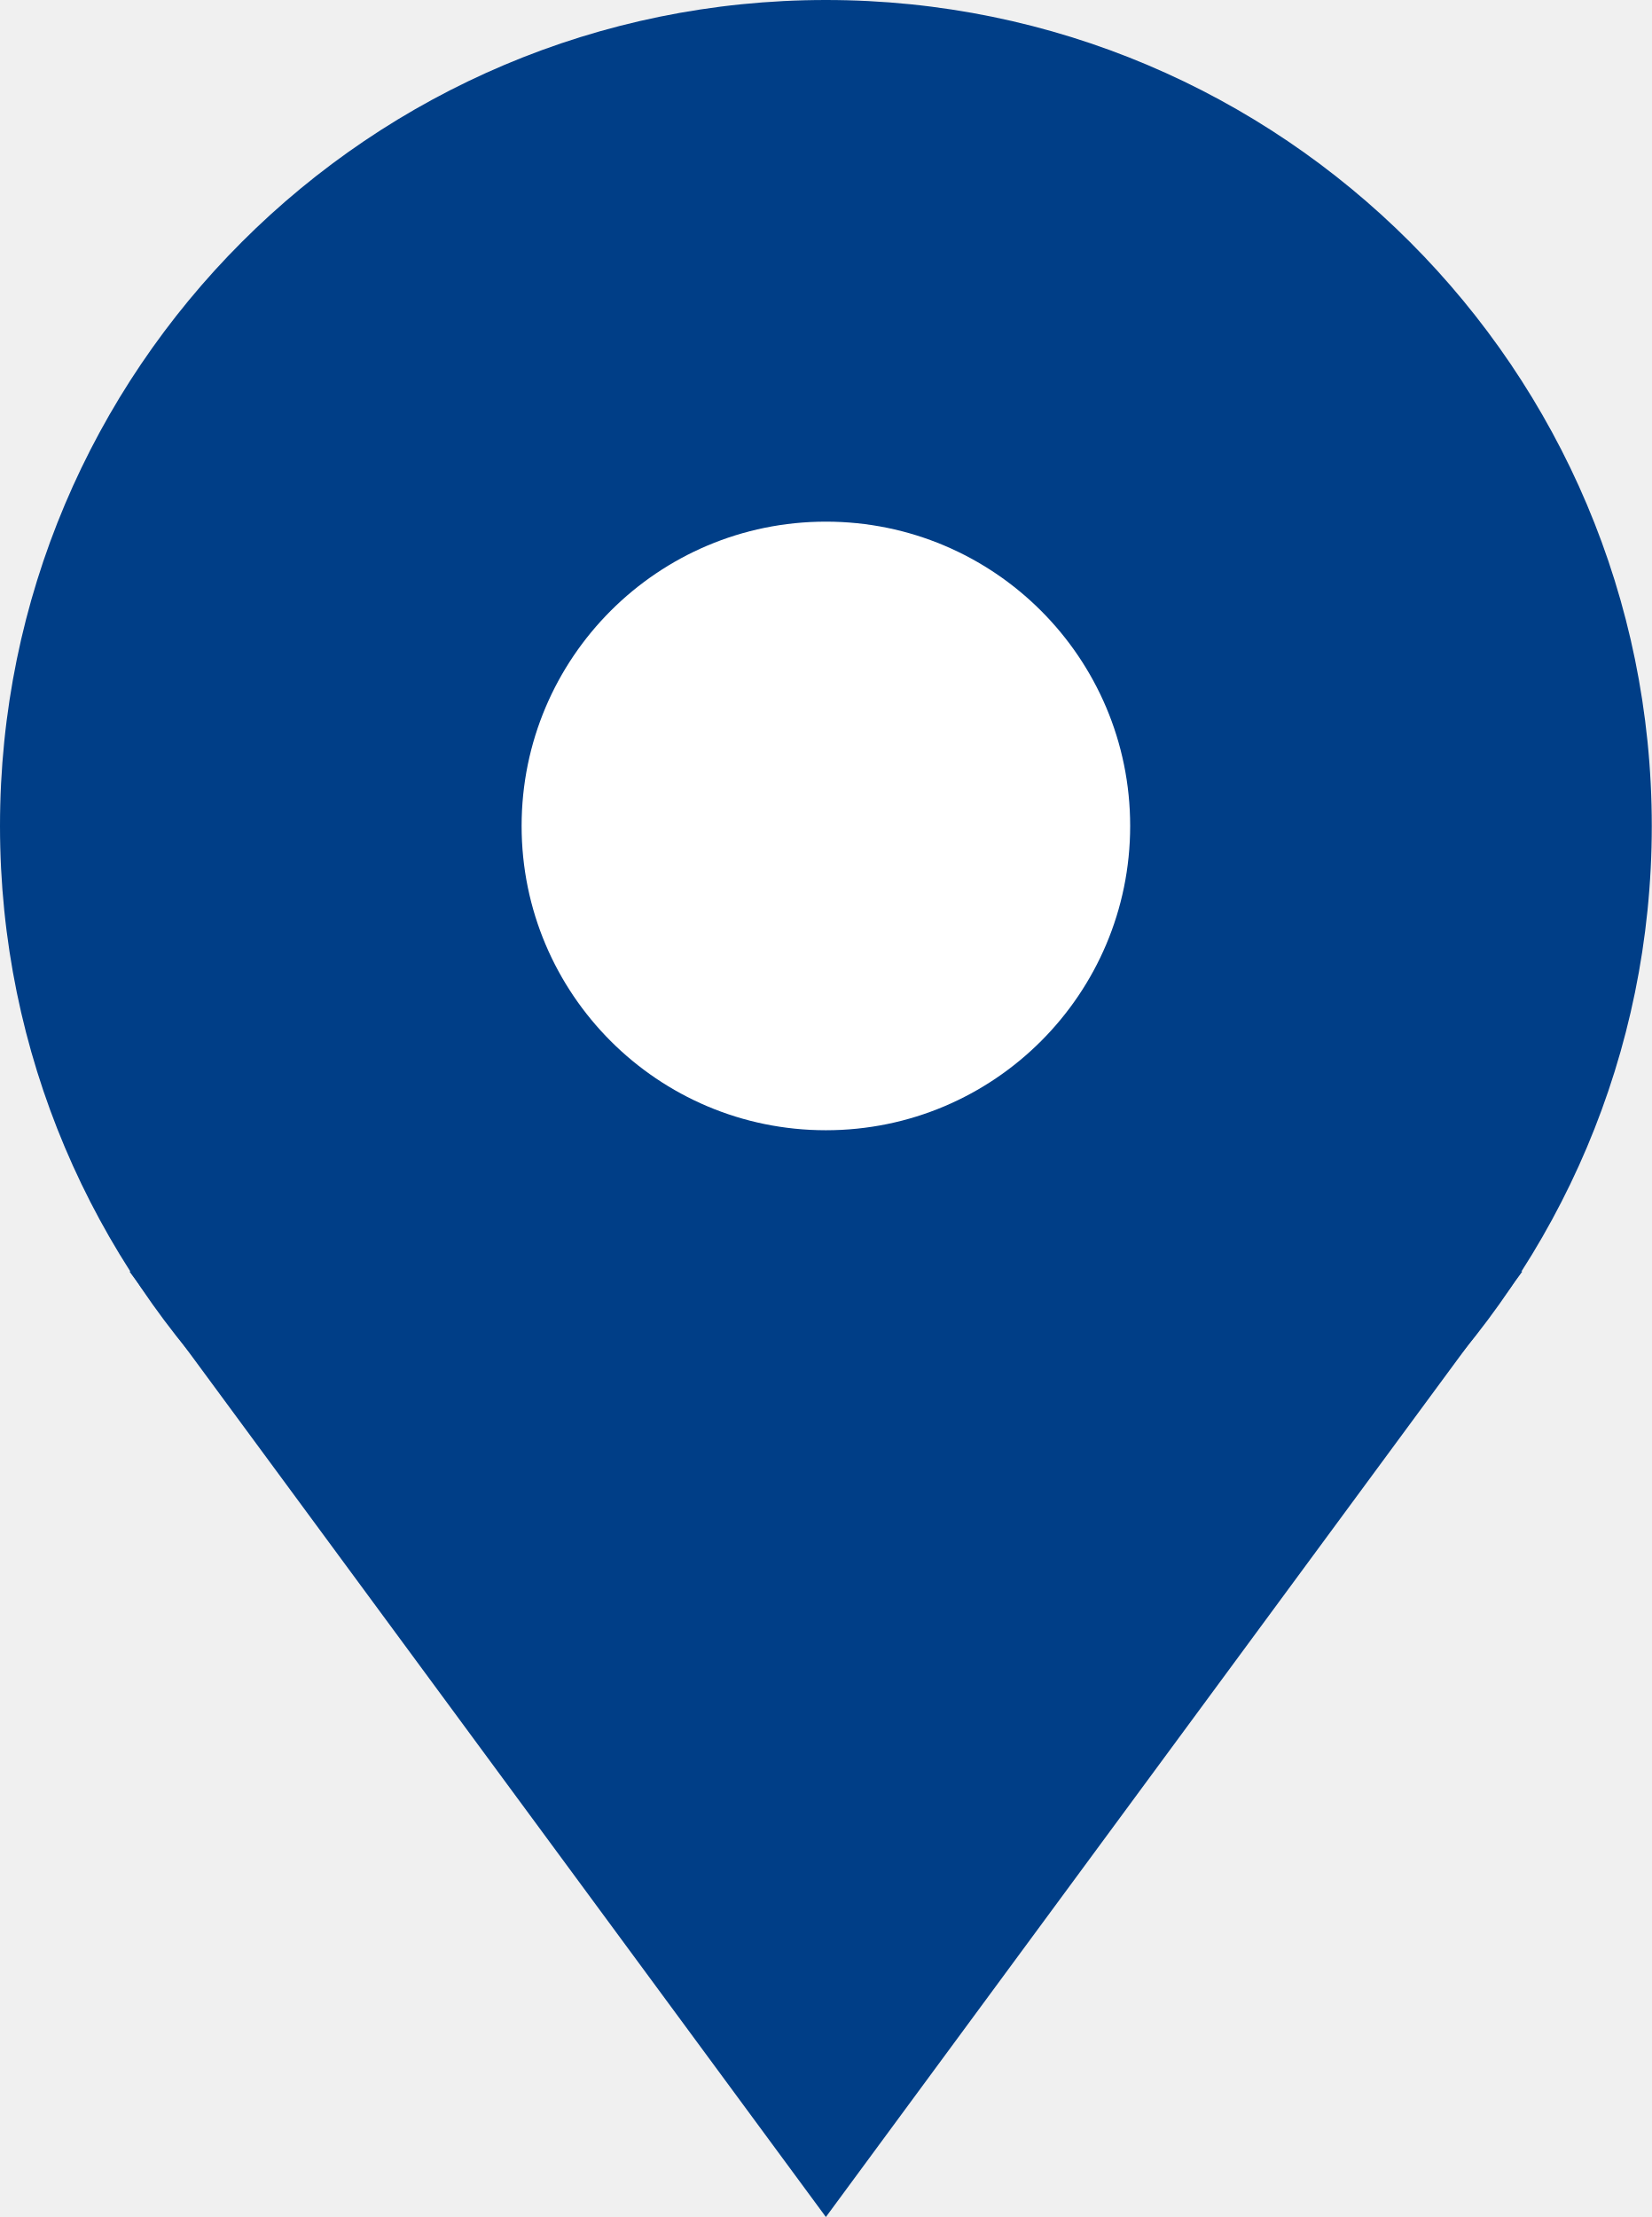
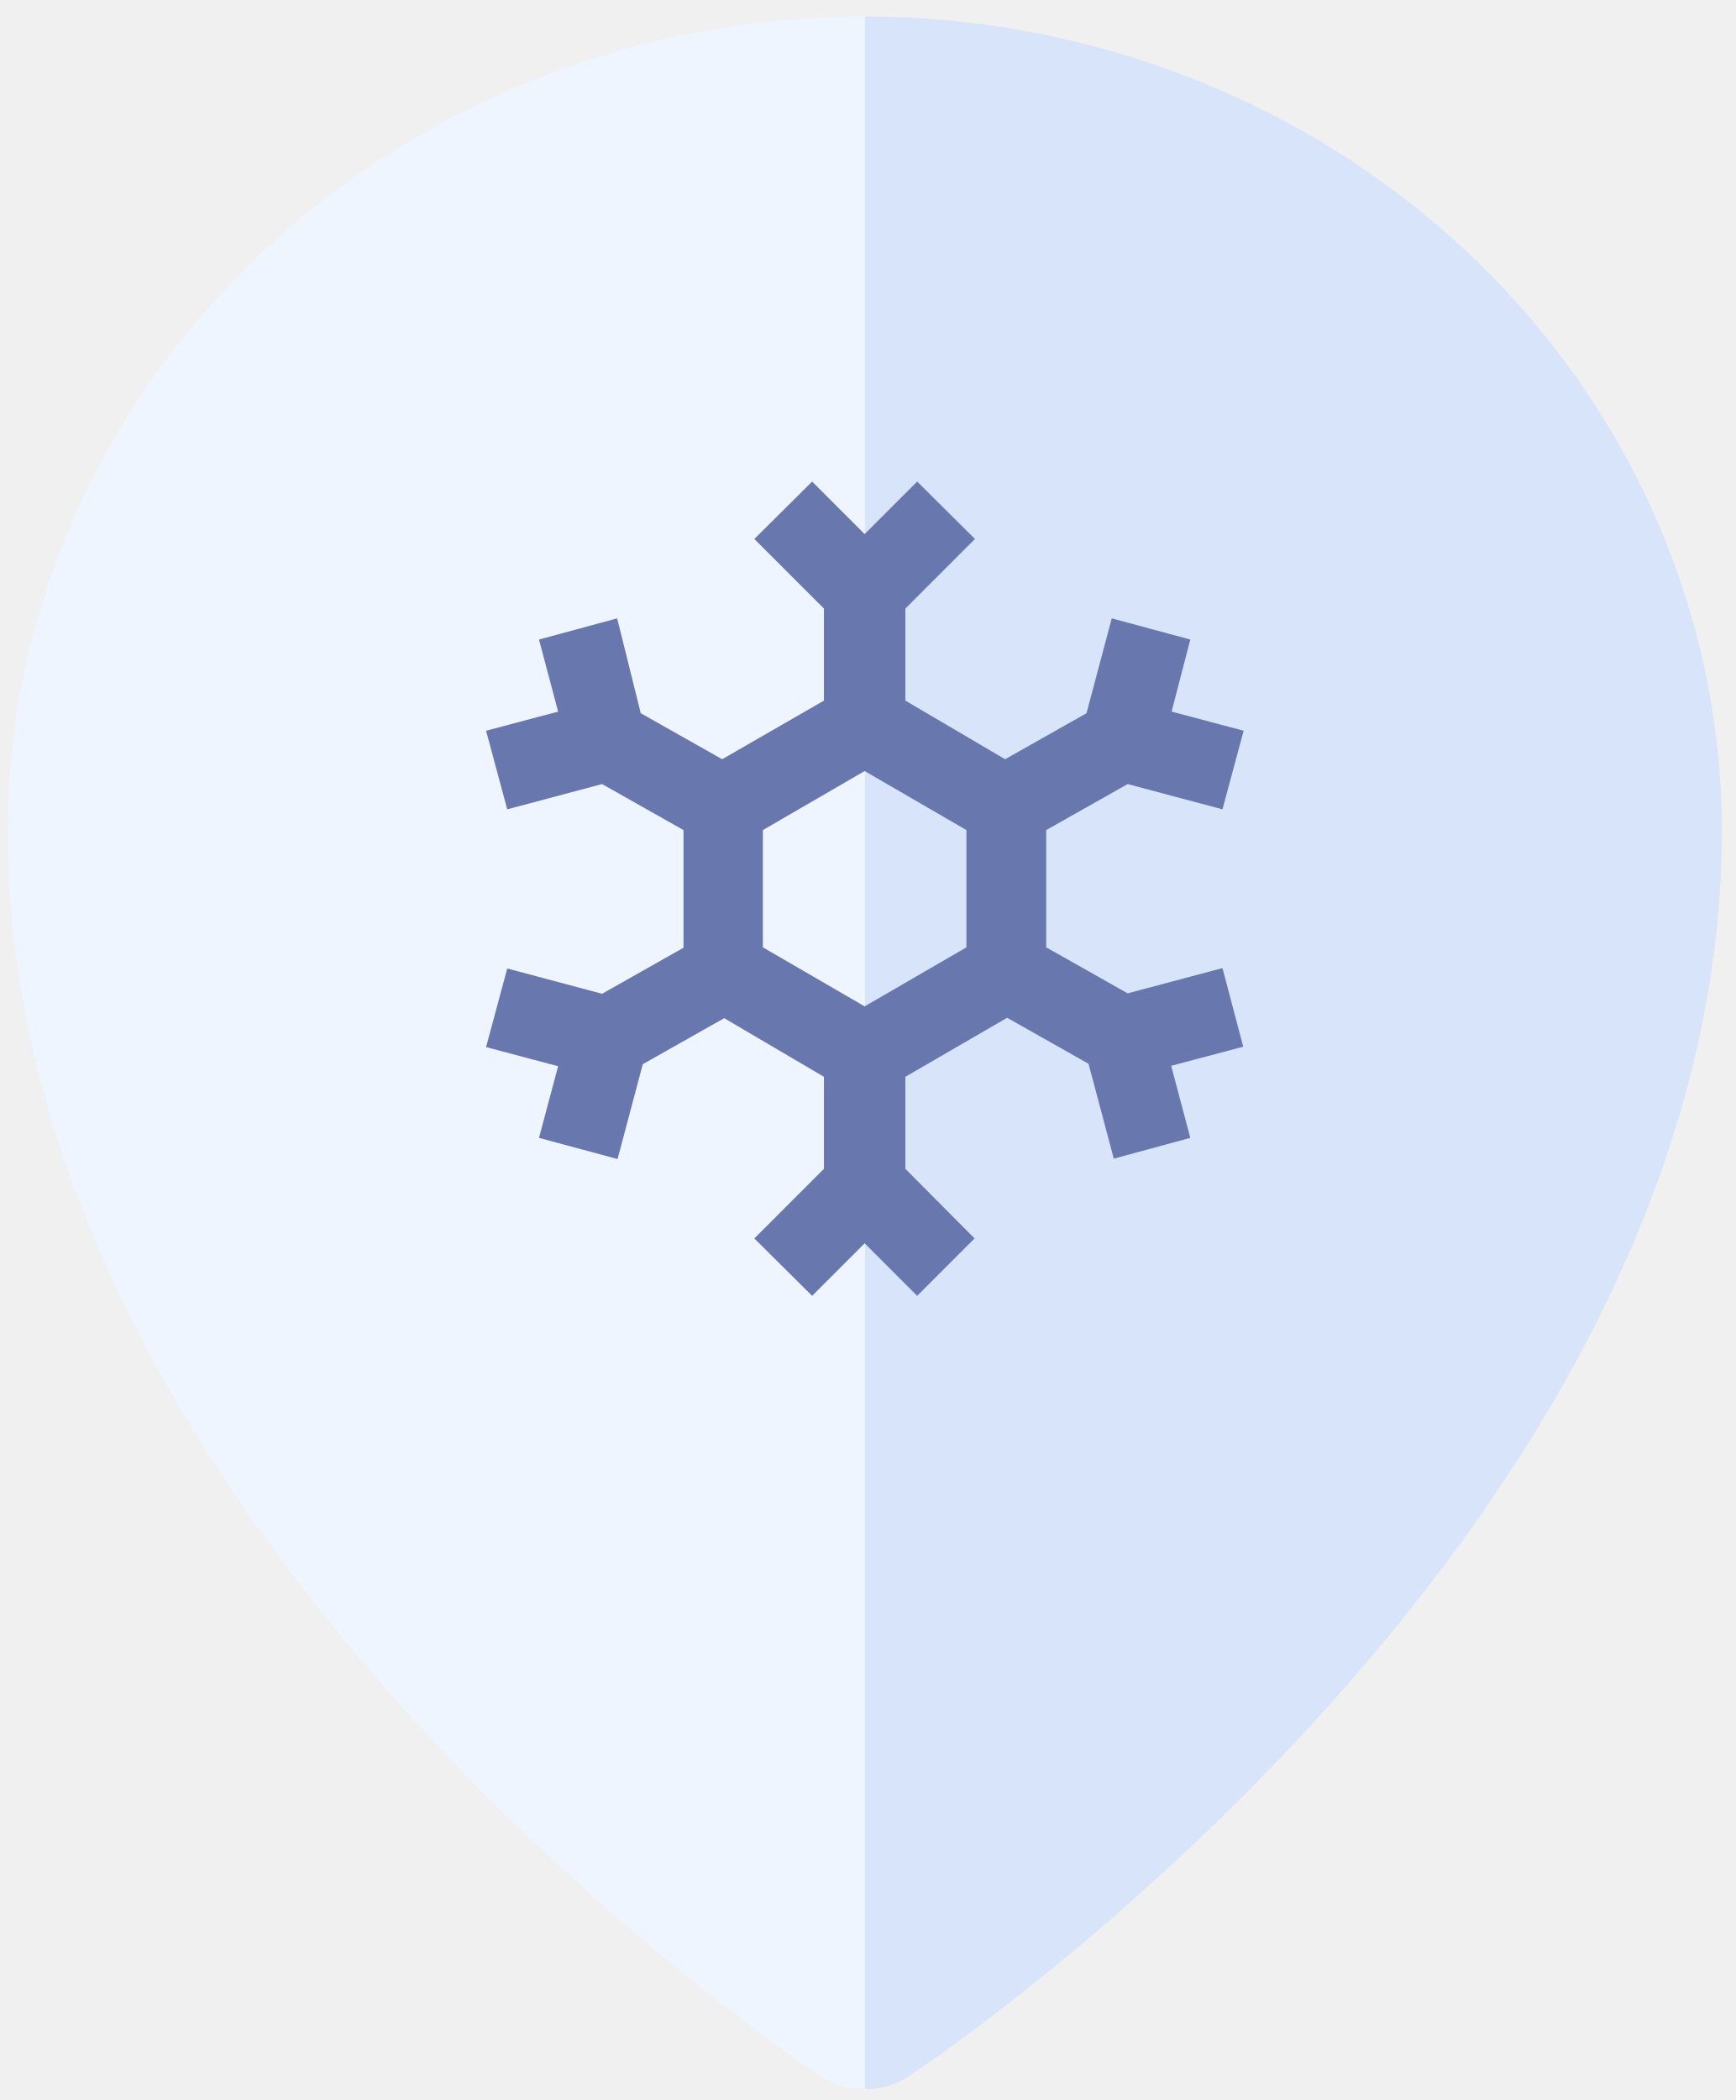
- <svg xmlns="http://www.w3.org/2000/svg" width="76" height="102" viewBox="0 0 76 102" fill="none">
-   <rect width="76" height="76" rx="38" fill="#003E87" />
-   <rect x="24" y="24" width="28" height="28" rx="14" fill="white" />
-   <path d="M38 102L70.043 58.5H5.957L38 102Z" fill="#003E87" />
+ <svg xmlns="http://www.w3.org/2000/svg" width="81" height="98" viewBox="0 0 81 98" fill="none">
+   <path fill-rule="evenodd" clip-rule="evenodd" d="M40.366 0.768C50.971 0.78 61.139 4.787 68.637 11.911C76.136 19.035 80.354 28.694 80.366 38.768C80.366 71.284 44.003 95.842 42.453 96.87C41.841 97.276 41.113 97.495 40.366 97.495V0.768Z" fill="#D7E4F9" />
+   <path fill-rule="evenodd" clip-rule="evenodd" d="M40.366 0.768C29.761 0.78 19.594 4.787 12.095 11.911C4.596 19.035 0.378 28.694 0.366 38.768C0.366 71.284 36.73 95.842 38.28 96.87C38.891 97.276 39.62 97.495 40.366 97.495V0.768Z" fill="#EFF5FF" />
+   <path d="M57.058 45.178L52.631 46.356L48.831 44.209V38.737L52.631 36.59L57.058 37.768L58.046 34.101L54.683 33.208L55.557 29.845L51.89 28.857L50.712 33.284L46.912 35.431L42.257 32.695V28.401L45.506 25.152L42.808 22.473L40.357 24.924L37.906 22.473L35.208 25.152L38.457 28.401V32.695L33.707 35.431L29.907 33.284L28.805 28.857L25.157 29.845L26.05 33.208L22.687 34.101L23.675 37.768L28.102 36.59L31.902 38.737V44.228L28.102 46.375L23.675 45.197L22.687 48.864L26.05 49.757L25.157 53.101L28.824 54.089L30.002 49.662L33.802 47.515L38.457 50.251V54.545L35.208 57.794L37.906 60.473L40.357 58.022L42.808 60.473L45.487 57.794L42.257 54.545V50.251L47.007 47.496L50.807 49.643L51.985 54.07L55.557 53.101L54.664 49.738L58.027 48.845L57.058 45.178ZM35.607 38.737L40.357 35.982L45.107 38.737V44.209L40.357 46.964L35.607 44.209V38.737Z" fill="#6877AE" />
</svg>
